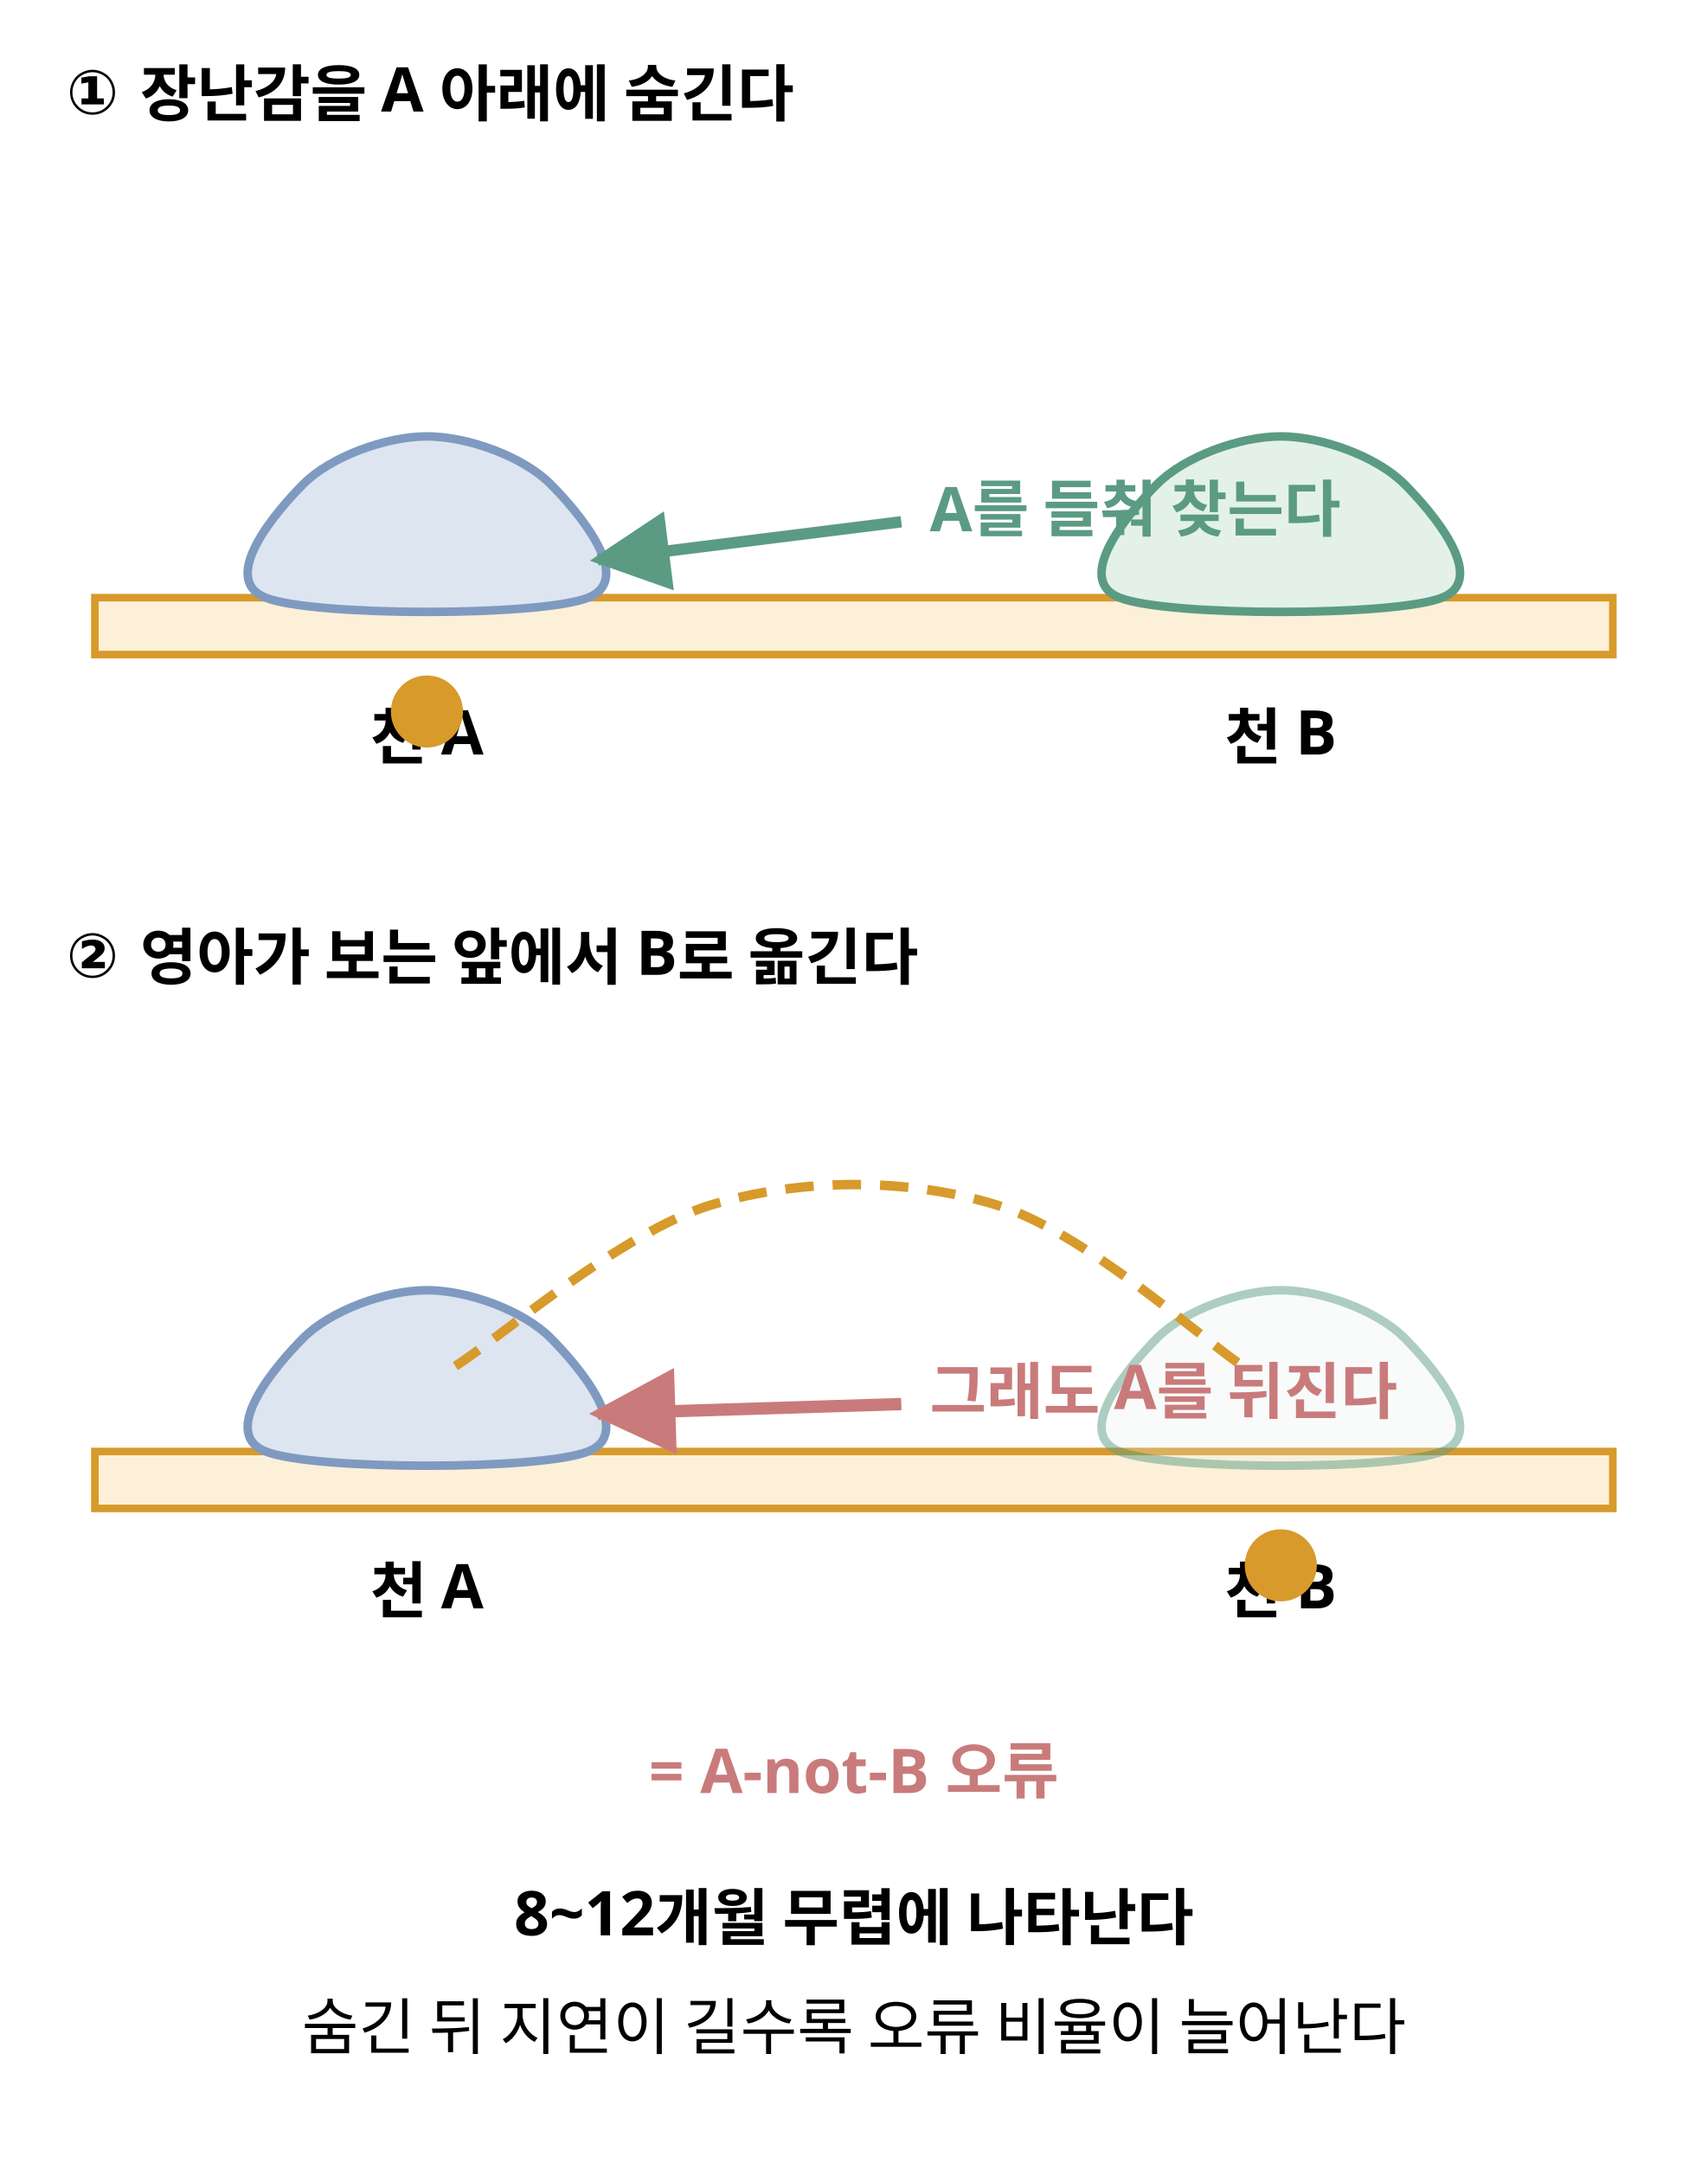
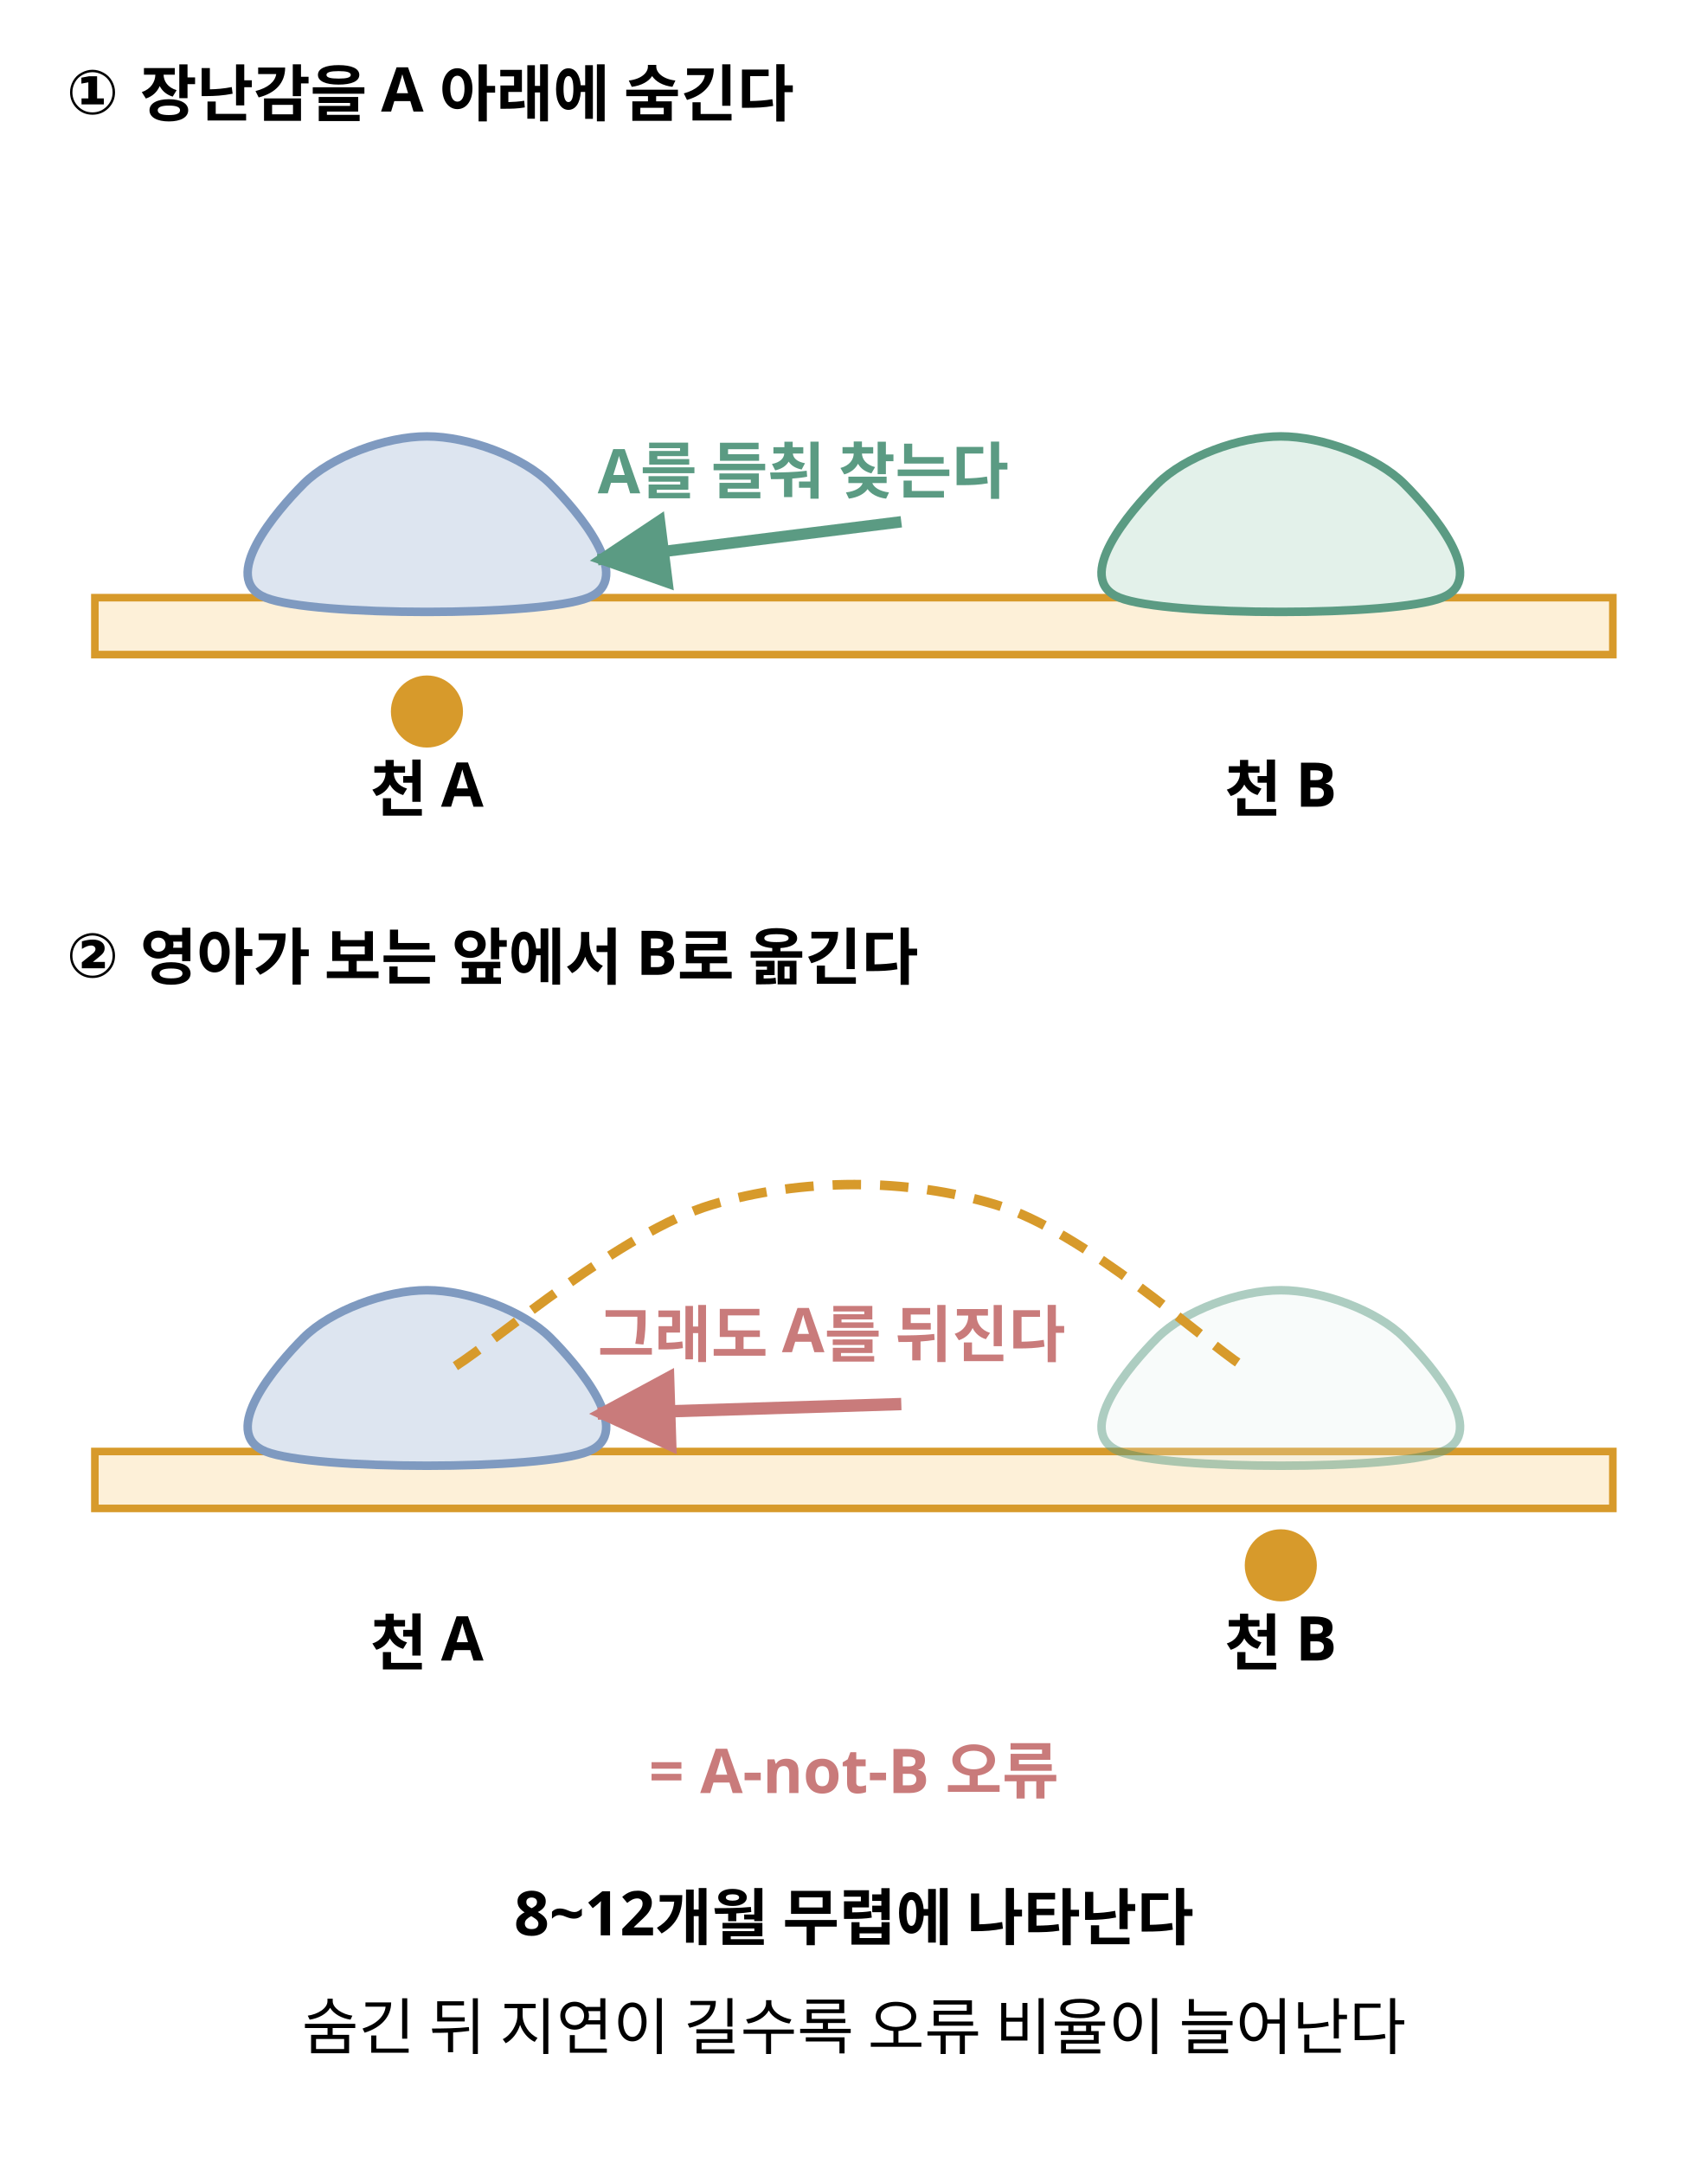
<svg xmlns="http://www.w3.org/2000/svg" class="si si-illus" viewBox="0 0 360 456" style="max-width:360px;color:var(--si-ink,var(--text,#1f2328))" role="img" aria-labelledby="a-not-b-error-t" font-family="'Pretendard','Noto Sans KR','Apple SD Gothic Neo',sans-serif" font-size="13" fill="currentColor">
  <defs>
    <marker id="a-not-b-error-ar" viewBox="0 0 10 10" refX="9" refY="5" markerWidth="7" markerHeight="7" orient="auto-start-reverse">
      <path d="M0,0L10,5L0,10z" style="fill:var(--si-green-s,#5b9b83)" />
    </marker>
    <marker id="a-not-b-error-ar-1" viewBox="0 0 10 10" refX="9" refY="5" markerWidth="7" markerHeight="7" orient="auto-start-reverse">
      <path d="M0,0L10,5L0,10z" style="fill:var(--si-rose-s,#c97b7b)" />
    </marker>
  </defs>
  <text x="14" y="24" font-weight="700">① 장난감을 A 아래에 숨긴다</text>
  <rect x="20" y="126" width="320" height="12" style="stroke:var(--si-amber-s,#d79a2b);fill:var(--si-amber-f,#fdf0d8)" stroke-width="1.6" />
  <path d="M56,126 C46,122 58.3,107.7 64,102 C69.7,96.3 81.3,92 90,92 C98.7,92 110.3,96.3 116,102 C121.7,107.7 134,122 124,126 C114,130 66,130 56,126Z" style="stroke:var(--si-blue-s,#7f9ac0);fill:var(--si-blue-f,#dde5f0)" stroke-width="1.8" opacity="1" fill-opacity="1" />
  <path d="M236,126 C226,122 238.3,107.7 244,102 C249.7,96.3 261.3,92 270,92 C278.7,92 290.3,96.3 296,102 C301.7,107.7 314,122 304,126 C294,130 246,130 236,126Z" style="stroke:var(--si-green-s,#5b9b83);fill:var(--si-green-f,#e3f1ea)" stroke-width="1.8" opacity="1" fill-opacity="1" />
-   <text x="90" y="160" text-anchor="middle" font-weight="700">천 A</text>
-   <text x="270" y="160" text-anchor="middle" font-weight="700">천 B</text>
+   <text x="90" y="171" text-anchor="middle" font-weight="700">천 A</text>
+   <text x="270" y="171" text-anchor="middle" font-weight="700">천 B</text>
  <circle cx="90" cy="150" r="7" style="stroke:var(--si-amber-s,#d79a2b);fill:var(--si-amber-s,#d79a2b)" stroke-width="1.2" />
  <line x1="190" y1="110" x2="126" y2="118" style="stroke:var(--si-green-s,#5b9b83);fill:none" stroke-width="2.4" marker-end="url(#a-not-b-error-ar)" />
-   <text x="196" y="112" font-weight="700" style="fill:var(--si-green-s,#5b9b83)">A를 들춰 찾는다</text>
+   <text x="126" y="104" font-weight="700" style="fill:var(--si-green-s,#5b9b83)">A를 들춰 찾는다</text>
  <text x="14" y="206" font-weight="700">② 영아가 보는 앞에서 B로 옮긴다</text>
  <rect x="20" y="306" width="320" height="12" style="stroke:var(--si-amber-s,#d79a2b);fill:var(--si-amber-f,#fdf0d8)" stroke-width="1.6" />
  <path d="M56,306 C46,302 58.3,287.7 64,282 C69.7,276.3 81.3,272 90,272 C98.7,272 110.3,276.3 116,282 C121.7,287.7 134,302 124,306 C114,310 66,310 56,306Z" style="stroke:var(--si-blue-s,#7f9ac0);fill:var(--si-blue-f,#dde5f0)" stroke-width="1.8" opacity="1" fill-opacity="1" />
  <path d="M236,306 C226,302 238.3,287.7 244,282 C249.7,276.3 261.3,272 270,272 C278.7,272 290.3,276.3 296,282 C301.7,287.7 314,302 304,306 C294,310 246,310 236,306Z" style="stroke:var(--si-green-s,#5b9b83);fill:var(--si-green-f,#e3f1ea)" stroke-width="1.8" opacity="0.5" fill-opacity="0.5" />
-   <text x="90" y="340" text-anchor="middle" font-weight="700">천 A</text>
-   <text x="270" y="340" text-anchor="middle" font-weight="700">천 B</text>
+   <text x="90" y="351" text-anchor="middle" font-weight="700">천 A</text>
+   <text x="270" y="351" text-anchor="middle" font-weight="700">천 B</text>
  <circle cx="270" cy="330" r="7" style="stroke:var(--si-amber-s,#d79a2b);fill:var(--si-amber-s,#d79a2b)" stroke-width="1.2" />
  <path d="M96,288 C105,282.3 131,259.7 150,254 C169,248.3 191.3,248.3 210,254 C228.7,259.7 253.3,282.3 262,288" style="stroke:var(--si-amber-s,#d79a2b);fill:none" stroke-width="2" stroke-dasharray="6 4" />
  <line x1="190" y1="296" x2="126" y2="298" style="stroke:var(--si-rose-s,#c97b7b);fill:none" stroke-width="2.6" marker-end="url(#a-not-b-error-ar-1)" />
-   <text x="196" y="298" font-weight="700" style="fill:var(--si-rose-s,#c97b7b)">그래도 A를 뒤진다</text>
+   <text x="126" y="286" font-weight="700" style="fill:var(--si-rose-s,#c97b7b)">그래도 A를 뒤진다</text>
  <text x="180" y="378" text-anchor="middle" font-weight="700" style="fill:var(--si-rose-s,#c97b7b)">= A-not-B 오류</text>
  <text x="180" y="408" text-anchor="middle" font-weight="700">8~12개월 무렵에 나타난다</text>
  <text x="180" y="432" text-anchor="middle">숨긴 뒤 지연이 길수록 오류 비율이 늘어난다</text>
</svg>
